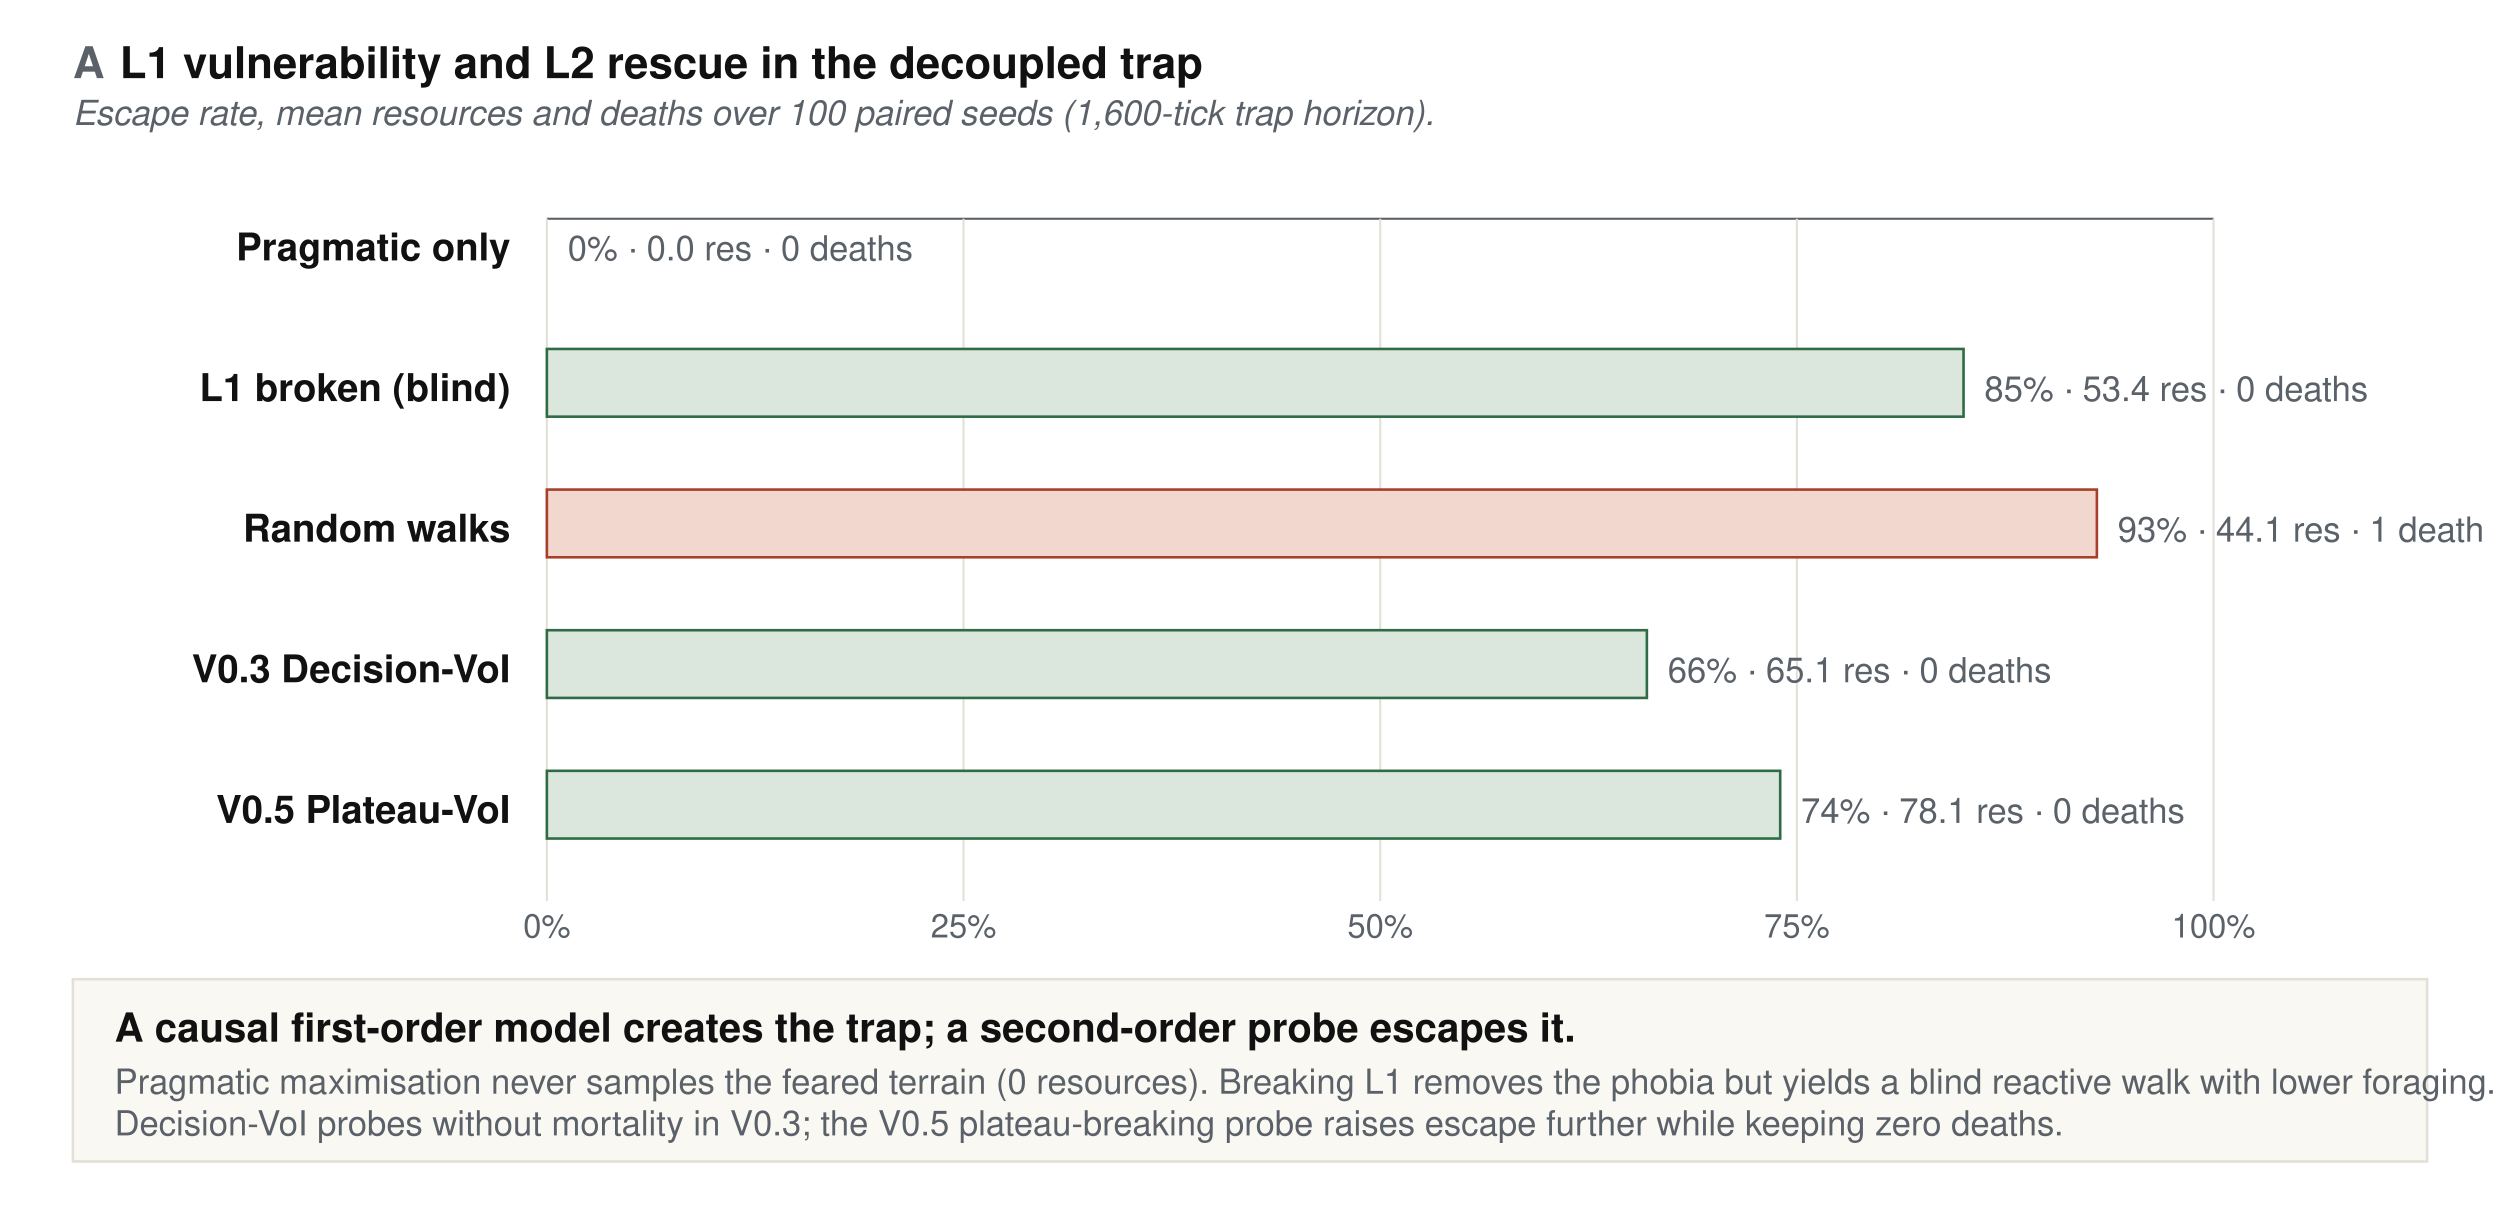
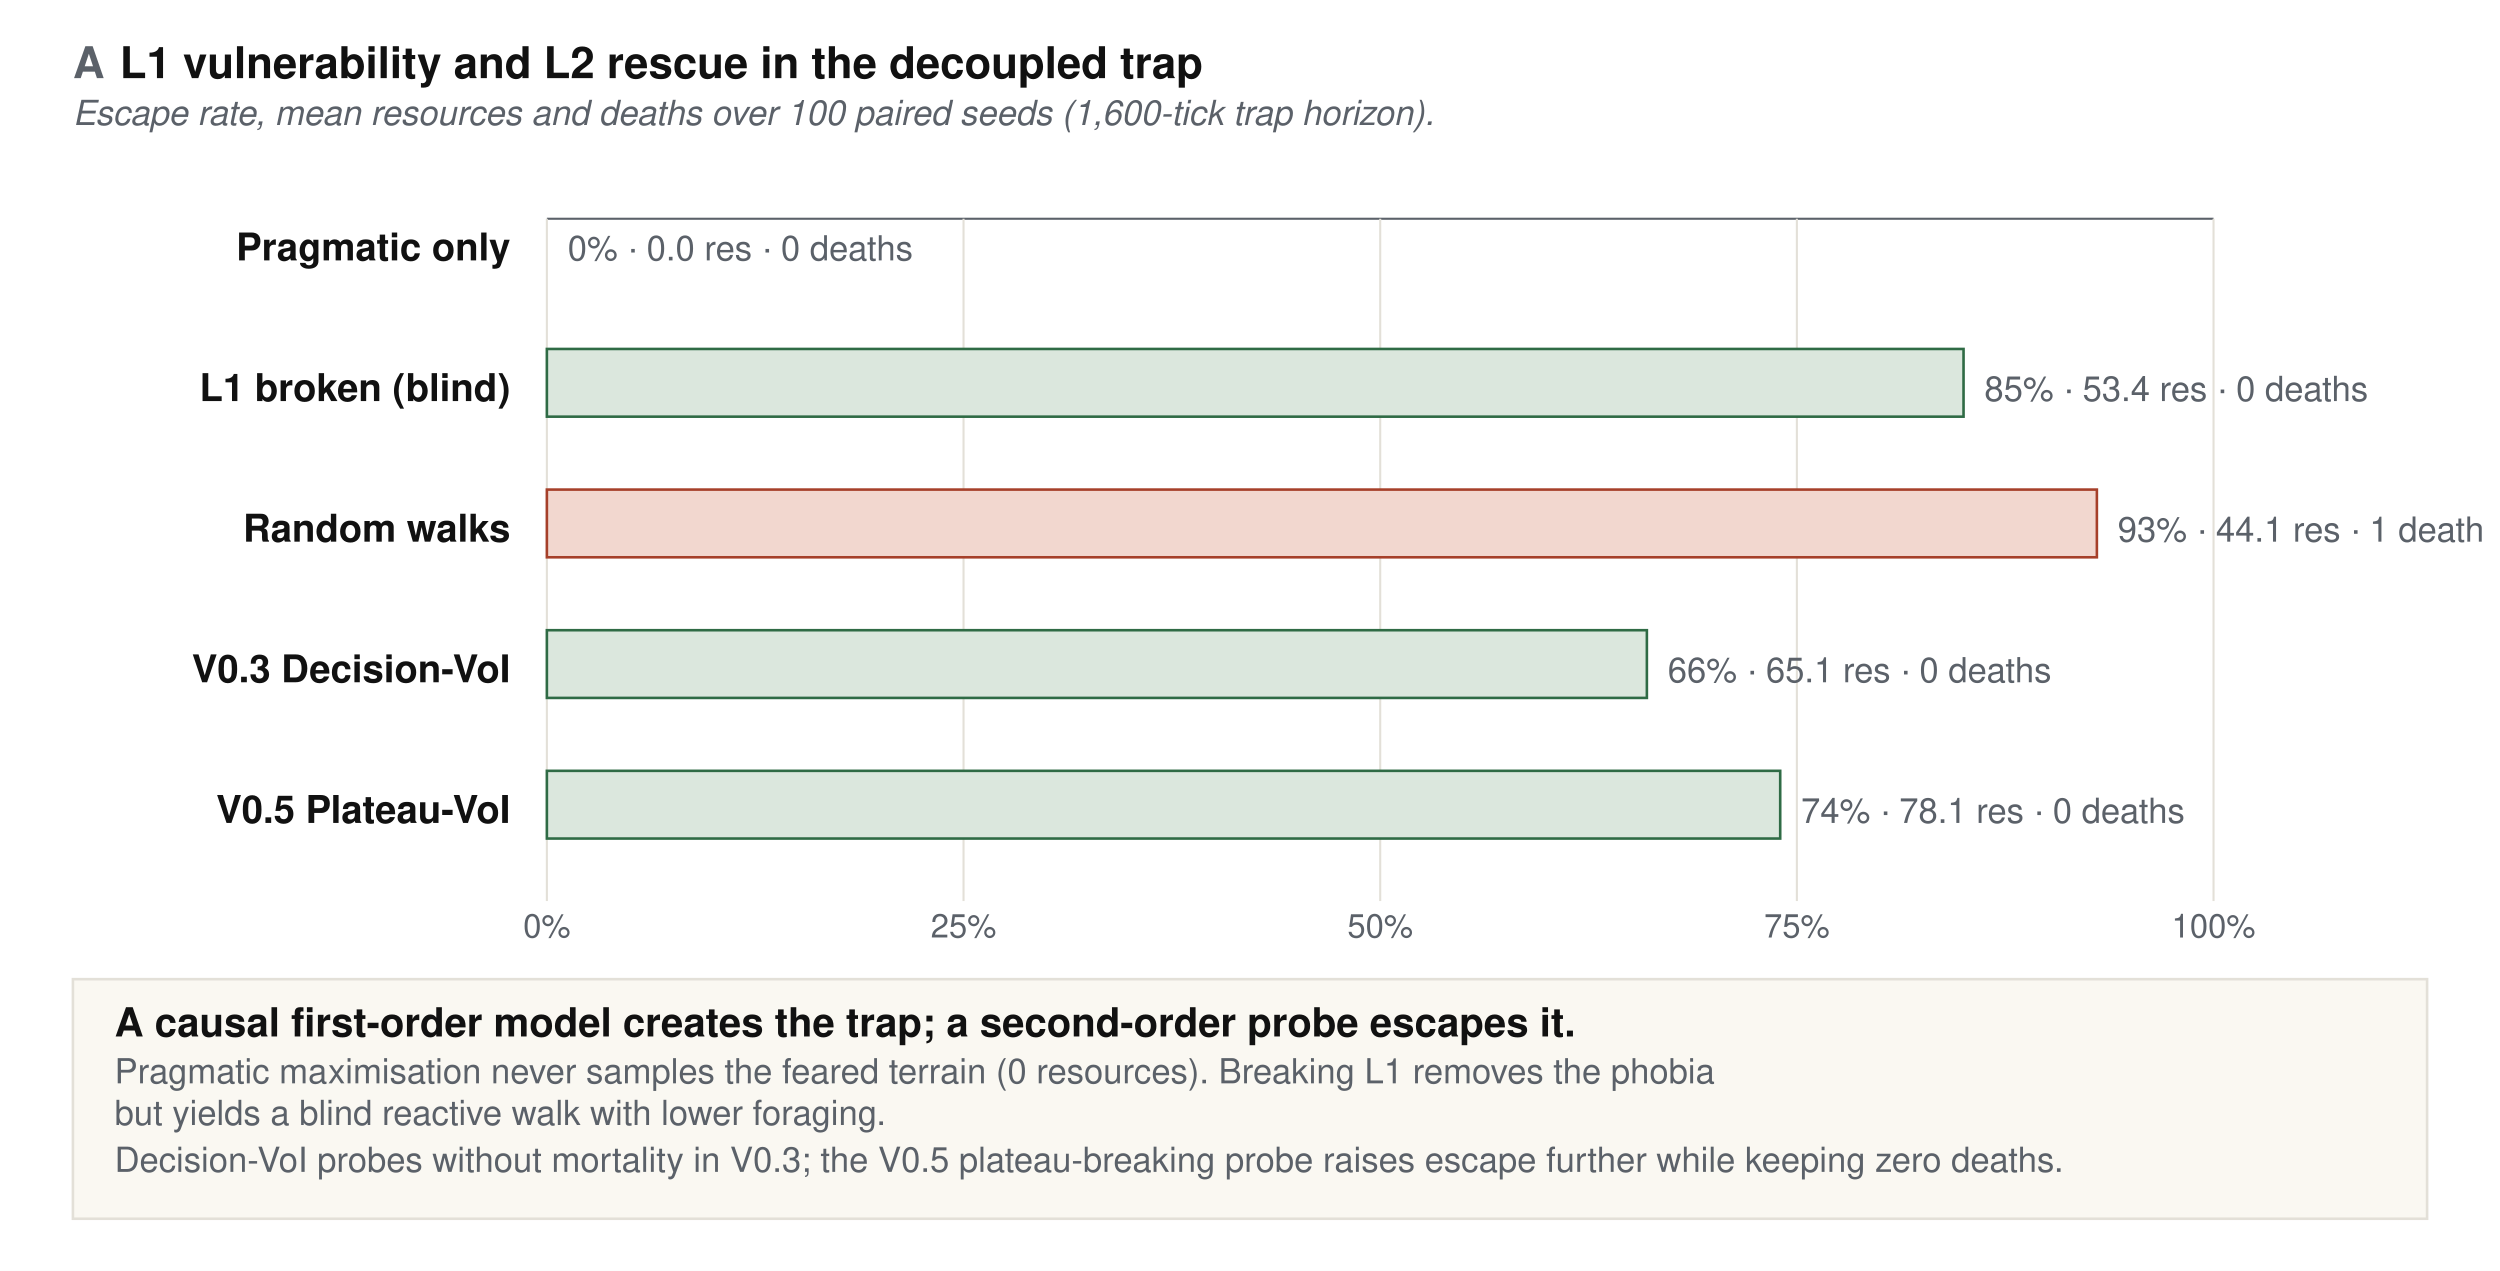
- <svg xmlns="http://www.w3.org/2000/svg" viewBox="0 0 960 470" width="960" height="470" role="img">
+ <svg xmlns="http://www.w3.org/2000/svg" viewBox="0 0 960 488" width="960" height="488" role="img">
  <defs>
    <marker id="arrow" viewBox="0 0 10 10" refX="9" refY="5" markerWidth="7" markerHeight="7" orient="auto-start-reverse">
      <path d="M 0 0 L 10 5 L 0 10 z" fill="#111111" />
    </marker>
  </defs>
-   <rect width="960" height="470" fill="#ffffff" />
+   <rect width="960" height="488" fill="#ffffff" />
  <text x="28" y="30" font-family="Helvetica, Arial, sans-serif" font-size="16.8" font-weight="700" fill="#5b6169" text-anchor="start">A</text>
  <text x="46" y="30" font-family="Helvetica, Arial, sans-serif" font-size="16.8" font-weight="700" fill="#111111" text-anchor="start">L1 vulnerability and L2 rescue in the decoupled trap</text>
  <text x="28" y="48" font-family="Helvetica, Arial, sans-serif" font-size="13.3" font-weight="400" fill="#5b6169" text-anchor="start" font-style="italic">Escape rate, mean resources and deaths over 100 paired seeds (1,600-tick trap horizon).</text>
  <line x1="210" y1="84" x2="850" y2="84" stroke="#5b6169" stroke-width="0.8" />
  <line x1="210" y1="84" x2="210" y2="346" stroke="#e3e0d8" stroke-width="0.8" />
  <text x="210" y="360" font-family="Helvetica, Arial, sans-serif" font-size="12.6" font-weight="400" fill="#5b6169" text-anchor="middle">0%</text>
  <line x1="370" y1="84" x2="370" y2="346" stroke="#e3e0d8" stroke-width="0.8" />
  <text x="370" y="360" font-family="Helvetica, Arial, sans-serif" font-size="12.6" font-weight="400" fill="#5b6169" text-anchor="middle">25%</text>
  <line x1="530" y1="84" x2="530" y2="346" stroke="#e3e0d8" stroke-width="0.8" />
  <text x="530" y="360" font-family="Helvetica, Arial, sans-serif" font-size="12.6" font-weight="400" fill="#5b6169" text-anchor="middle">50%</text>
  <line x1="690" y1="84" x2="690" y2="346" stroke="#e3e0d8" stroke-width="0.8" />
  <text x="690" y="360" font-family="Helvetica, Arial, sans-serif" font-size="12.6" font-weight="400" fill="#5b6169" text-anchor="middle">75%</text>
  <line x1="850" y1="84" x2="850" y2="346" stroke="#e3e0d8" stroke-width="0.8" />
  <text x="850" y="360" font-family="Helvetica, Arial, sans-serif" font-size="12.6" font-weight="400" fill="#5b6169" text-anchor="middle">100%</text>
  <text x="196" y="100" font-family="Helvetica, Arial, sans-serif" font-size="14.7" font-weight="600" fill="#111111" text-anchor="end">Pragmatic only</text>
  <rect x="210" y="80" width="0" height="26" fill="#f3ded8" stroke="#a6402a" stroke-width="1" />
  <text x="218" y="100" font-family="Helvetica, Arial, sans-serif" font-size="13.3" font-weight="400" fill="#5b6169" text-anchor="start">0%  ·  0.0 res  ·  0 deaths</text>
  <text x="196" y="154" font-family="Helvetica, Arial, sans-serif" font-size="14.7" font-weight="600" fill="#111111" text-anchor="end">L1 broken (blind)</text>
  <rect x="210" y="134" width="544" height="26" fill="#dbe7dd" stroke="#2f6b45" stroke-width="1" />
  <text x="762" y="154" font-family="Helvetica, Arial, sans-serif" font-size="13.3" font-weight="400" fill="#5b6169" text-anchor="start">85%  ·  53.4 res  ·  0 deaths</text>
  <text x="196" y="208" font-family="Helvetica, Arial, sans-serif" font-size="14.7" font-weight="600" fill="#111111" text-anchor="end">Random walks</text>
  <rect x="210" y="188" width="595.2" height="26" fill="#f2d7cf" stroke="#a6402a" stroke-width="1" />
  <text x="813.2" y="208" font-family="Helvetica, Arial, sans-serif" font-size="13.3" font-weight="400" fill="#5b6169" text-anchor="start">93%  ·  44.1 res  ·  1 death</text>
  <text x="196" y="262" font-family="Helvetica, Arial, sans-serif" font-size="14.7" font-weight="600" fill="#111111" text-anchor="end">V0.3 Decision-VoI</text>
  <rect x="210" y="242" width="422.4" height="26" fill="#dbe7dd" stroke="#2f6b45" stroke-width="1" />
  <text x="640.4" y="262" font-family="Helvetica, Arial, sans-serif" font-size="13.3" font-weight="400" fill="#5b6169" text-anchor="start">66%  ·  65.1 res  ·  0 deaths</text>
  <text x="196" y="316" font-family="Helvetica, Arial, sans-serif" font-size="14.7" font-weight="600" fill="#111111" text-anchor="end">V0.5 Plateau-VoI</text>
  <rect x="210" y="296" width="473.6" height="26" fill="#dbe7dd" stroke="#2f6b45" stroke-width="1" />
  <text x="691.6" y="316" font-family="Helvetica, Arial, sans-serif" font-size="13.3" font-weight="400" fill="#5b6169" text-anchor="start">74%  ·  78.1 res  ·  0 deaths</text>
-   <rect x="28" y="376" width="904" height="70" fill="#faf8f2" stroke="#e3e0d8" stroke-width="1" />
-   <text x="44" y="400" font-family="Helvetica, Arial, sans-serif" font-size="15.4" font-weight="700" fill="#111111" text-anchor="start">A causal first-order model creates the trap; a second-order probe escapes it.</text>
-   <text x="44" y="420" font-family="Helvetica, Arial, sans-serif" font-size="13.3" font-weight="400" fill="#5b6169" text-anchor="start">Pragmatic maximisation never samples the feared terrain (0 resources). Breaking L1 removes the phobia but yields a blind reactive walk with lower foraging.</text>
-   <text x="44" y="436" font-family="Helvetica, Arial, sans-serif" font-size="13.3" font-weight="400" fill="#5b6169" text-anchor="start">Decision-VoI probes without mortality in V0.3; the V0.5 plateau-breaking probe raises escape further while keeping zero deaths.</text>
+   <rect x="28" y="376" width="904" height="92" fill="#faf8f2" stroke="#e3e0d8" stroke-width="1" />
+   <text x="44" y="398" font-family="Helvetica, Arial, sans-serif" font-size="15.4" font-weight="700" fill="#111111" text-anchor="start">A causal first-order model creates the trap; a second-order probe escapes it.</text>
+   <text x="44" y="416" font-family="Helvetica, Arial, sans-serif" font-size="13.3" font-weight="400" fill="#5b6169" text-anchor="start">Pragmatic maximisation never samples the feared terrain (0 resources). Breaking L1 removes the phobia</text>
+   <text x="44" y="432" font-family="Helvetica, Arial, sans-serif" font-size="13.3" font-weight="400" fill="#5b6169" text-anchor="start">but yields a blind reactive walk with lower foraging.</text>
+   <text x="44" y="450" font-family="Helvetica, Arial, sans-serif" font-size="13.3" font-weight="400" fill="#5b6169" text-anchor="start">Decision-VoI probes without mortality in V0.3; the V0.5 plateau-breaking probe raises escape further while keeping zero deaths.</text>
</svg>
